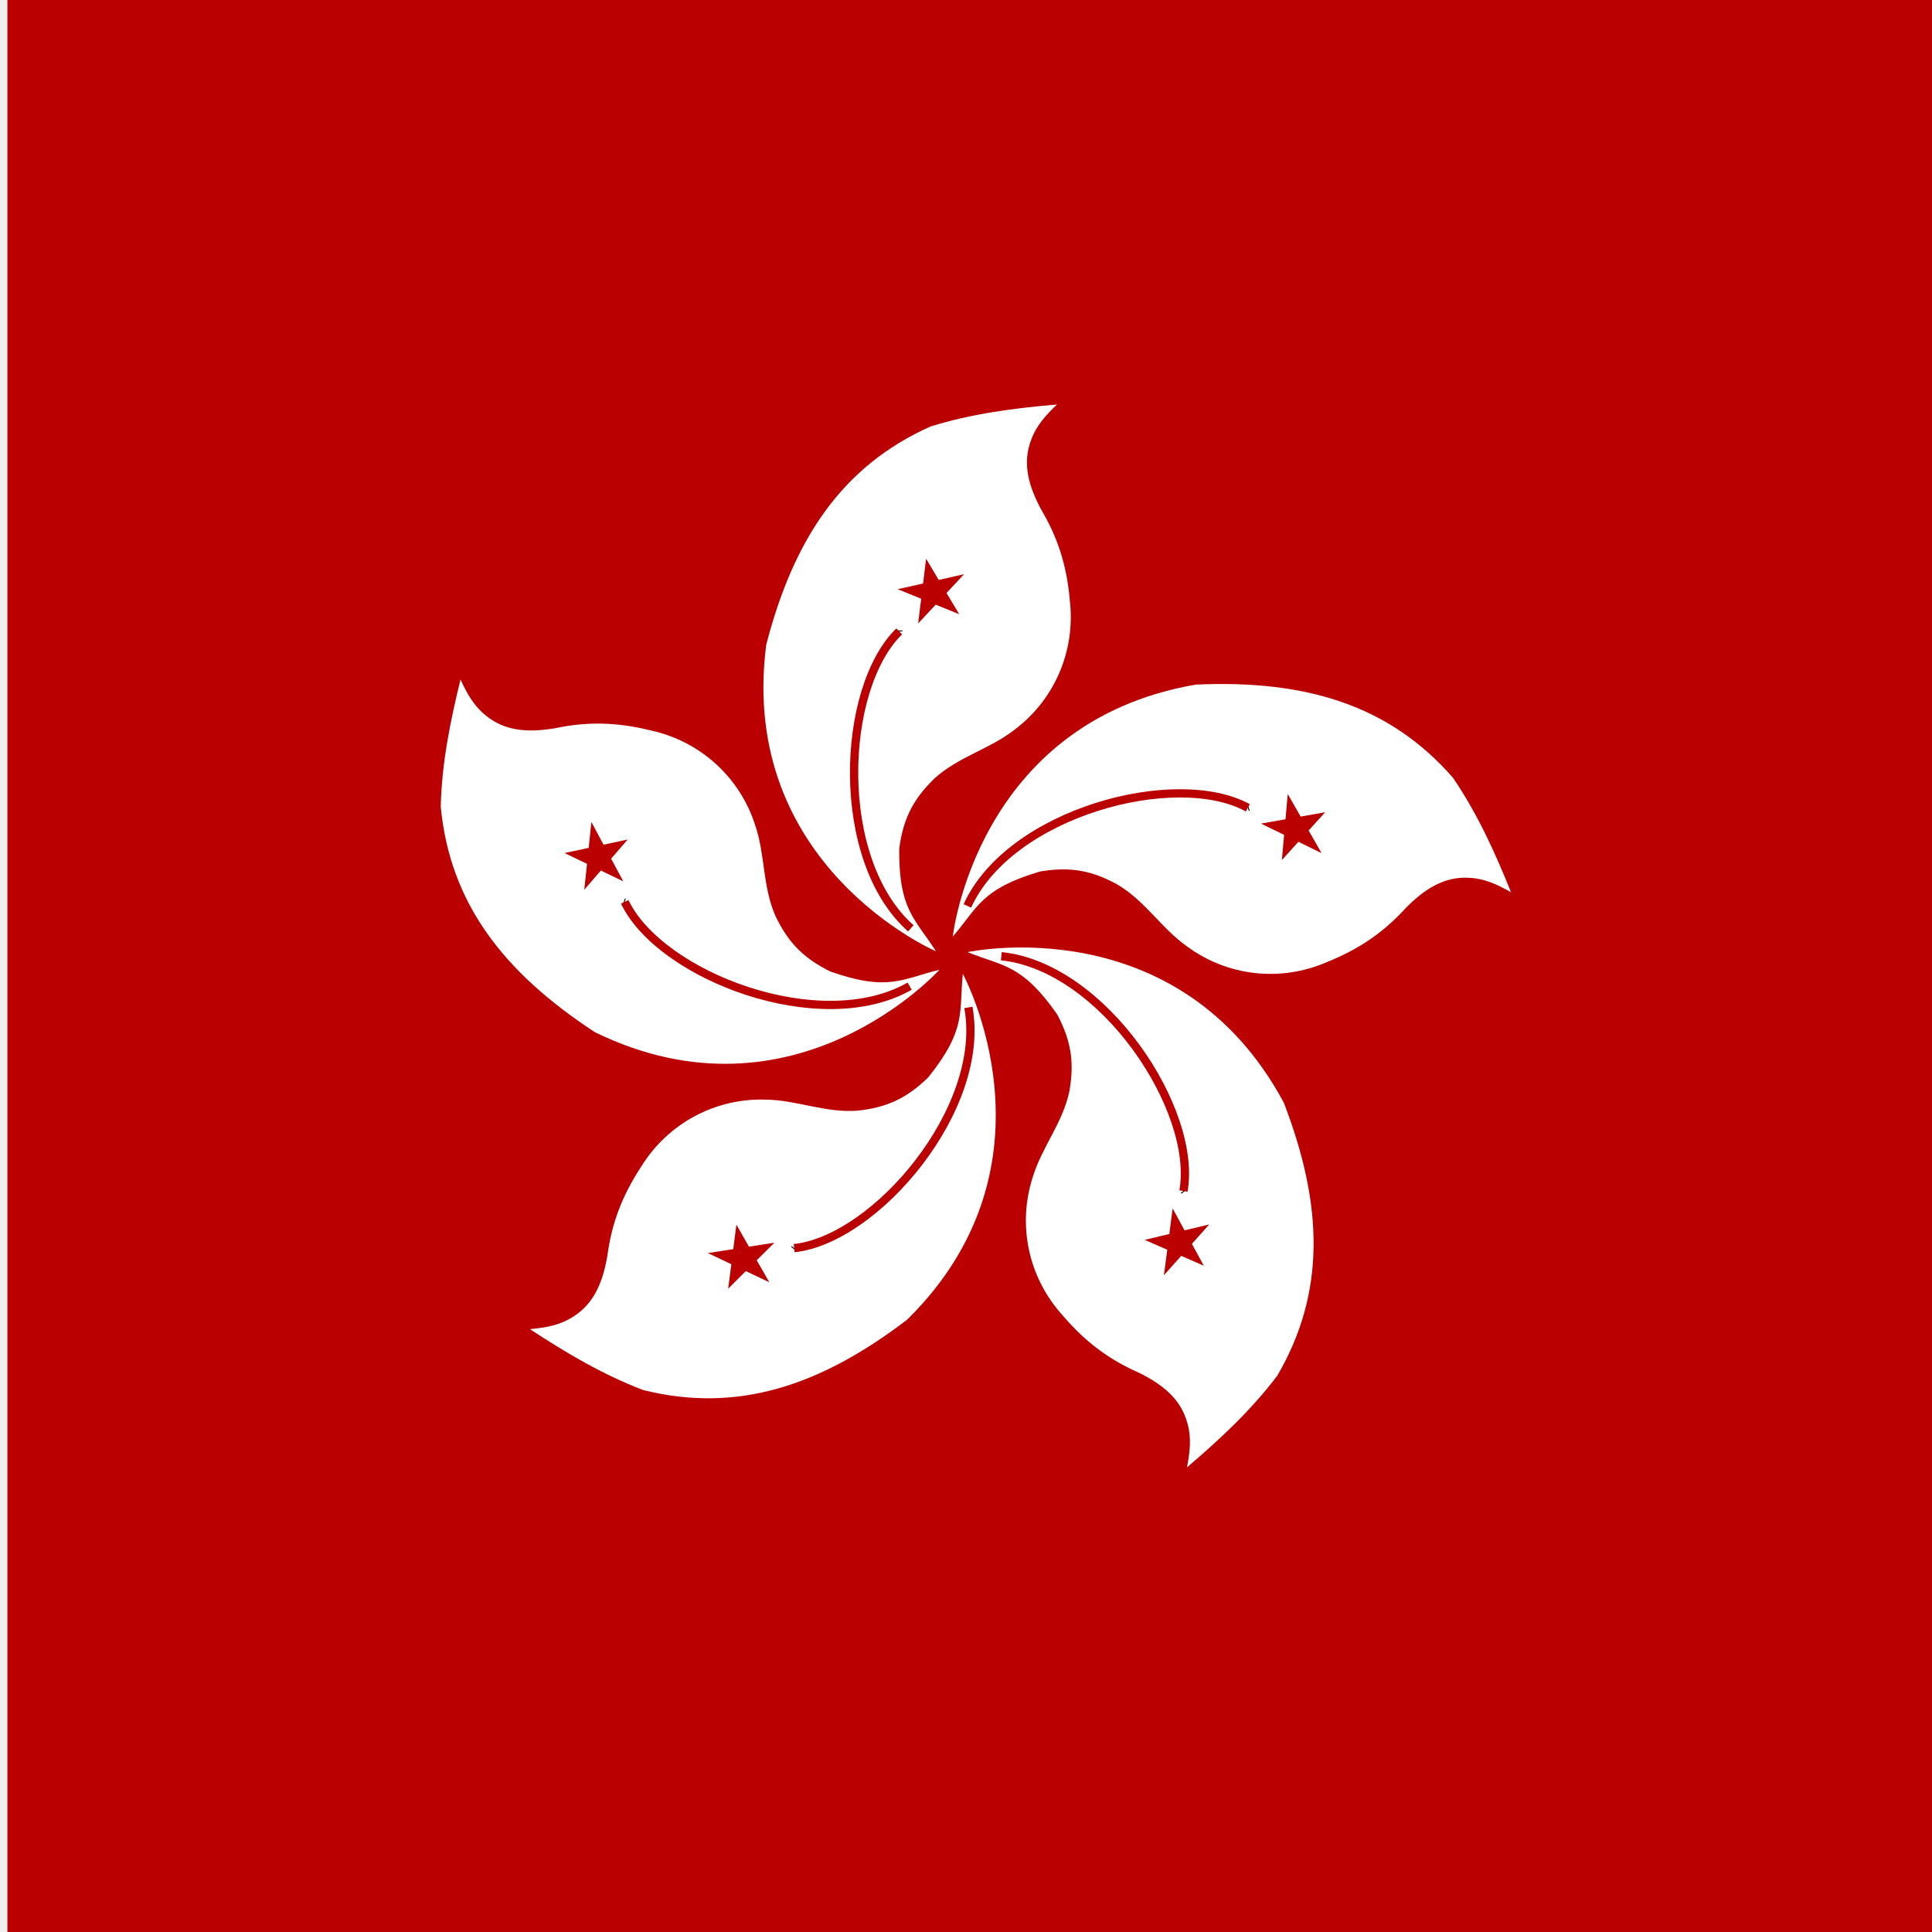
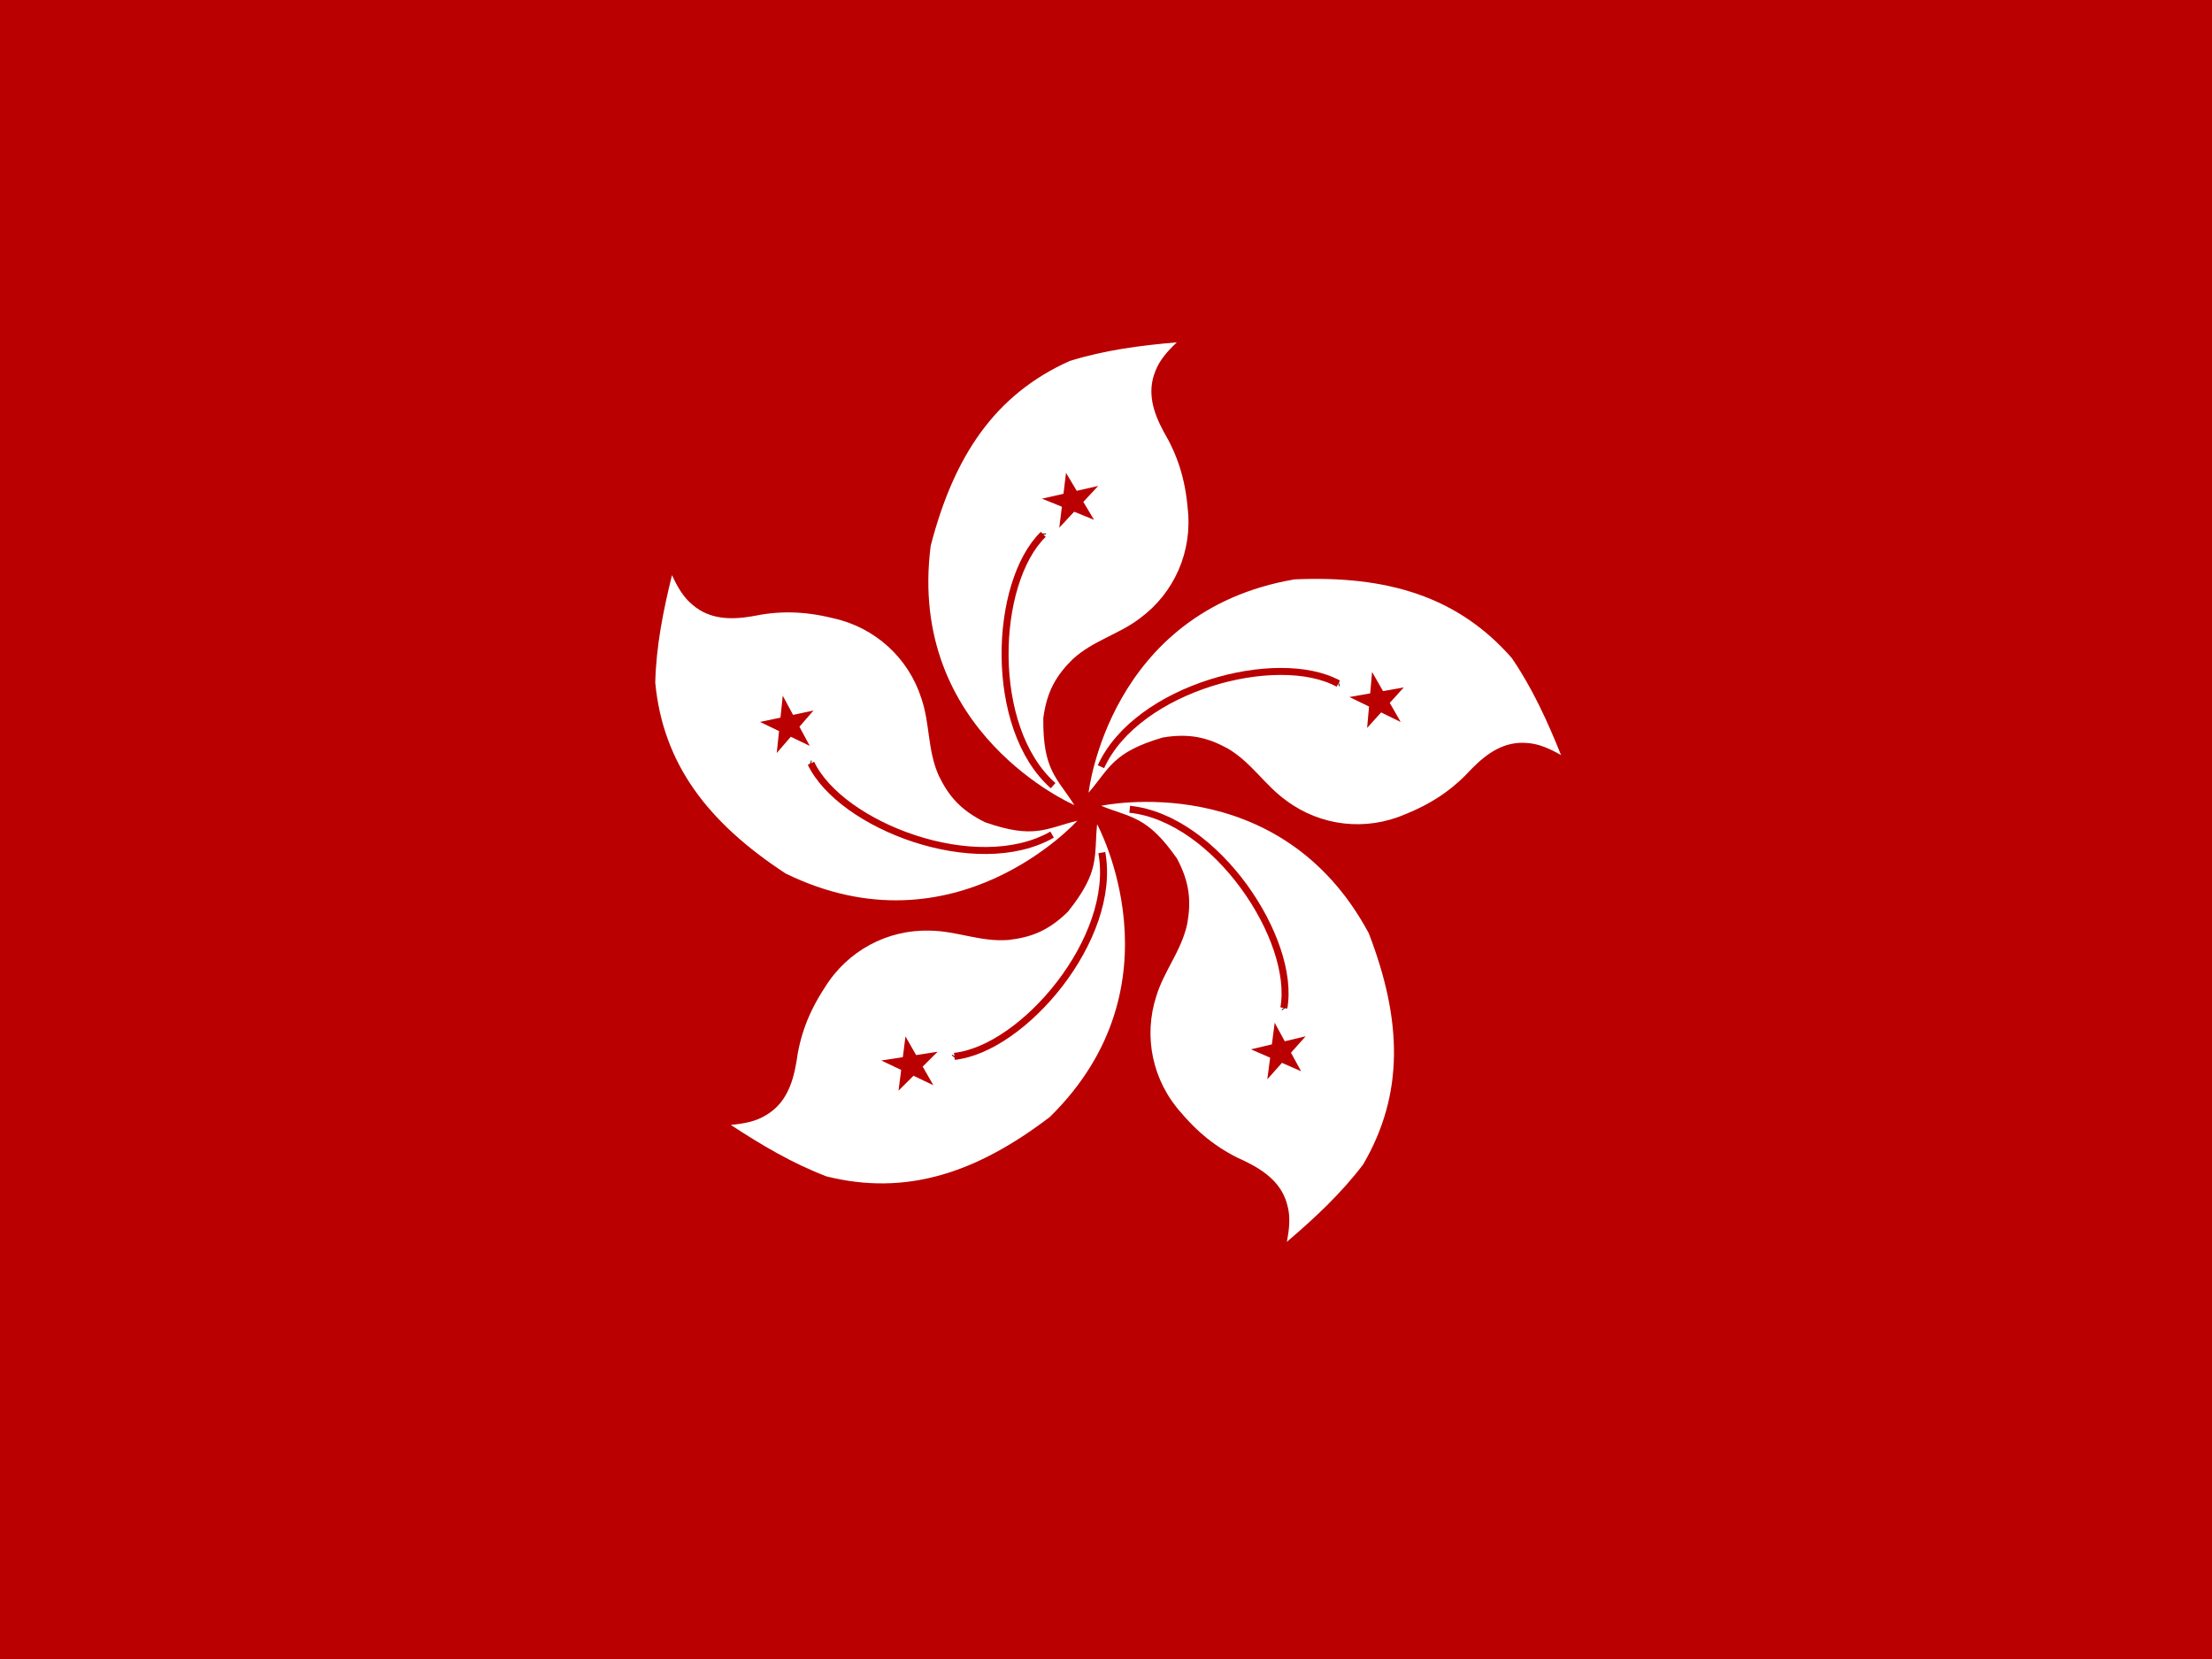
- <svg xmlns="http://www.w3.org/2000/svg" height="512" width="512" viewBox="0 0 512 512" id="flag-icon-css-hk">
+ <svg xmlns="http://www.w3.org/2000/svg" height="480" width="640" viewBox="0 0 640 480" id="flag-icon-css-hk">
  <defs>
    <clipPath id="a">
-       <path fill-opacity=".67" d="M164.85 0h744.09v744.09H164.85z" />
+       <path fill-opacity=".67" d="M-89.048 0h682.67v512h-682.67z" />
    </clipPath>
  </defs>
-   <g clip-path="url(#a)" transform="matrix(.7 0 0 .7 -113.43 0)">
-     <path fill-rule="evenodd" fill="#ba0000" d="M1063 744.094H0V.004h1063z" />
-     <path d="M516.372 360.137s-75.02-32.3-64.255-116c10.42-40.29 28.828-67.727 62.17-82.66 15.63-4.864 31.607-6.948 47.93-8.337-4.284 4.052-7.872 8.104-9.724 13.198-3.59 9.146-.927 17.945 3.82 26.743 6.02 10.19 9.606 20.724 10.765 34.385 2.2 19.218-6.02 37.743-21.186 48.973-9.61 7.41-20.954 9.956-30.217 18.407-7.177 7.063-11.576 14.126-13.197 26.396-.232 23.387 6.137 26.63 13.894 38.9z" fill-rule="evenodd" fill="#fff" />
-     <path d="M502.132 239.037v-.347" fill-rule="evenodd" stroke="#000" stroke-width="3.127" fill="#ba0000" />
-     <path d="M506.872 351.447c-29.18-25.82-26.63-90.76-4.4-112.41" stroke="#ba0000" stroke-width="3.127" fill="none" />
-     <path fill-rule="evenodd" fill="#ba0000" d="M501.898 223.064l9.61-2.165 1.144-9.37 4.78 8.03 9.608-2.18-6.657 7.127 4.794 8.02-8.894-3.622-6.646 7.136 1.16-9.365" />
-     <path d="M522.747 354.6s8.9-81.194 92.08-95.426c41.576-1.843 73.203 7.717 97.25 35.22 9.23 13.518 15.905 28.184 22.016 43.383-5.13-2.908-10.055-5.152-15.468-5.43-9.797-.752-17.43 4.372-24.45 11.488-7.977 8.74-17 15.258-29.72 20.37-17.73 7.732-37.85 5.302-53.032-5.907-9.9-7.018-15.66-17.117-26.454-23.498-8.857-4.792-16.9-6.928-29.105-4.883-22.428 6.63-23.662 13.67-33.12 24.683z" fill-rule="evenodd" fill="#fff" />
-     <path d="M634.36 305.5l.33-.103" fill-rule="evenodd" stroke="#000" stroke-width="3.127" fill="#ba0000" />
-     <path d="M528.272 342.97c16.137-35.466 78.974-52.056 106.187-37.146" stroke="#ba0000" stroke-width="3.127" fill="none" />
-     <path fill-rule="evenodd" fill="#ba0000" d="M649.563 300.594l4.886 8.556 9.29-1.652-6.275 6.923 4.9 8.548-8.765-4.276-6.264 6.933.857-9.565-8.77-4.263 9.295-1.635" />
-     <path d="M528.353 360.463s79.814-17.346 119.728 57.006c14.95 38.836 15.93 71.86-2.51 103.4-9.887 13.043-21.674 24.03-34.145 34.652 1.13-5.788 1.69-11.17.236-16.392-2.397-9.528-9.68-15.138-18.657-19.535-10.822-4.788-19.866-11.273-28.753-21.713-12.964-14.356-17.05-34.206-11.242-52.16 3.51-11.617 11.257-20.285 13.88-32.547 1.73-9.92 1.202-18.223-4.614-29.148-13.41-19.16-20.477-18.095-33.924-23.568z" fill-rule="evenodd" fill="#fff" />
-     <path d="M610.357 450.702l.202.282" fill-rule="evenodd" stroke="#000" stroke-width="3.127" fill="#ba0000" />
-     <path d="M541.134 362.008c38.754 4.038 74.442 58.352 68.946 88.892" stroke="#ba0000" stroke-width="3.127" fill="none" />
-     <path fill-rule="evenodd" fill="#ba0000" d="M619.836 463.56l-6.56 7.35 4.517 8.286-8.557-3.752-6.55 7.36 1.272-9.668-8.564-3.738 9.343-2.225 1.256-9.67 4.502 8.295" />
+   <g clip-path="url(#a)" transform="translate(83.48) scale(.94)">
+     <path fill-rule="evenodd" fill="#ba0000" d="M618 512h-731.43V0H618z" />
+     <path d="M241.874 247.803s-51.62-22.226-44.213-79.817c7.172-27.723 19.837-46.602 42.78-56.878 10.753-3.346 21.748-4.78 32.98-5.736-2.95 2.788-5.417 5.577-6.692 9.082-2.47 6.293-.638 12.347 2.628 18.4 4.142 7.01 6.61 14.26 7.408 23.66 1.513 13.223-4.142 25.97-14.578 33.697-6.612 5.1-14.418 6.852-20.792 12.667-4.938 4.86-7.965 9.72-9.08 18.162-.16 16.09 4.223 18.322 9.56 26.766z" fill-rule="evenodd" fill="#fff" />
+     <path d="M232.076 164.476v-.238" fill-rule="evenodd" stroke="#000" stroke-width="2.152" fill="#ba0000" />
+     <path d="M235.337 241.823c-20.078-17.766-18.323-62.45-3.027-77.347" stroke="#ba0000" stroke-width="2.152" fill="none" />
+     <path fill-rule="evenodd" fill="#ba0000" d="M244.634 154.48l3.3 5.518-6.12-2.493-4.574 4.91.8-6.445-6.126-2.484 6.614-1.49.787-6.446 3.29 5.525 6.61-1.5" />
+     <path d="M246.26 243.992s6.125-55.866 63.36-65.66c28.607-1.267 50.368 5.31 66.916 24.234 6.35 9.302 10.942 19.393 15.147 29.852-3.53-2.002-6.918-3.545-10.643-3.736-6.74-.518-11.992 3.008-16.824 7.904-5.488 6.015-11.696 10.498-20.45 14.015-12.2 5.323-26.044 3.65-36.49-4.063-6.81-4.828-10.774-11.777-18.2-16.168-6.095-3.298-11.63-4.768-20.028-3.36-15.432 4.562-16.28 9.406-22.79 16.983z" fill-rule="evenodd" fill="#fff" />
+     <path d="M323.06 210.208l.227-.07" fill-rule="evenodd" stroke="#000" stroke-width="2.152" fill="#ba0000" />
+     <path d="M250.062 235.99c11.104-24.402 54.34-35.818 73.066-25.56" stroke="#ba0000" stroke-width="2.152" fill="none" />
+     <path fill-rule="evenodd" fill="#ba0000" d="M336.298 219.285l-4.31 4.77.59-6.58-6.035-2.934 6.396-1.123.58-6.584 3.362 5.887 6.393-1.137-4.318 4.764 3.372 5.88" />
+     <path d="M250.118 248.027s54.92-11.935 82.382 39.225c10.287 26.723 10.962 49.447-1.727 71.148-6.803 8.975-14.914 16.535-23.495 23.844.777-3.983 1.164-7.687.162-11.28-1.65-6.555-6.66-10.415-12.838-13.44-7.446-3.296-13.67-7.758-19.784-14.94-8.92-9.88-11.732-23.538-7.736-35.892 2.415-7.993 7.747-13.957 9.55-22.394 1.192-6.826.828-12.54-3.174-20.057-9.227-13.183-14.09-12.45-23.342-16.215z" fill-rule="evenodd" fill="#fff" />
+     <path d="M306.543 310.12l.14.193" fill-rule="evenodd" stroke="#000" stroke-width="2.152" fill="#ba0000" />
+     <path d="M258.913 249.09c26.665 2.78 51.22 40.15 47.44 61.165" stroke="#ba0000" stroke-width="2.152" fill="none" />
+     <path fill-rule="evenodd" fill="#ba0000" d="M302.14 325.555l-5.893-2.572 6.43-1.53.864-6.654 3.098 5.706 6.428-1.54-4.515 5.058 3.11 5.7-5.888-2.58-4.507 5.064" />
    <g>
-       <path d="M526.556 368.693s39.062 71.732-21.09 130.92c-33.075 25.256-64.496 35.47-99.943 26.628-15.297-5.825-29.15-14.052-42.848-23.04 5.872-.54 11.196-1.512 15.798-4.375 8.472-4.977 11.81-13.543 13.51-23.394 1.556-11.73 5.24-22.23 12.764-33.692 10.137-16.474 28.04-25.97 46.905-25.438 12.134.106 22.63 5.108 35.134 4.18 10.007-1.124 17.828-3.963 26.68-12.613 14.623-18.25 11.616-24.735 13.092-39.177z" fill-rule="evenodd" fill="#fff" />
-       <path d="M462.977 472.74l-.214.273" fill-rule="evenodd" stroke="#000" stroke-width="3.127" fill="#ba0000" />
-       <path d="M528.662 381.395c7.008 38.327-35.098 87.833-65.952 91.135" stroke="#ba0000" stroke-width="3.127" fill="none" />
-       <path fill-rule="evenodd" fill="#ba0000" d="M453.298 485.45l-8.896-4.234-6.684 6.662 1.197-9.266-8.903-4.22 9.637-1.494 1.18-9.27 4.76 8.343 9.634-1.508-6.697 6.65" />
+       <path d="M248.88 253.69s26.88 49.358-14.51 90.083c-22.758 17.38-44.378 24.407-68.77 18.323-10.524-4.01-20.057-9.67-29.482-15.853 4.04-.373 7.704-1.042 10.87-3.012 5.83-3.423 8.127-9.317 9.297-16.095 1.07-8.072 3.605-15.298 8.782-23.184 6.975-11.335 19.295-17.87 32.275-17.503 8.35.074 15.57 3.515 24.175 2.877 6.885-.773 12.267-2.727 18.358-8.68 10.062-12.557 7.992-17.02 9.008-26.956z" fill-rule="evenodd" fill="#fff" />
+       <path d="M205.134 325.283l-.147.188" fill-rule="evenodd" stroke="#000" stroke-width="2.152" fill="#ba0000" />
+       <path d="M250.33 262.43c4.823 26.373-24.15 60.436-45.38 62.708" stroke="#ba0000" stroke-width="2.152" fill="none" />
+       <path fill-rule="evenodd" fill="#ba0000" d="M189.083 325.392l.813-6.378 3.275 5.74 6.63-1.04-4.61 4.577 3.284 5.737-6.12-2.912-4.6 4.584.824-6.377-6.127-2.902" />
    </g>
    <g>
-       <path d="M517.706 367.138s-54.677 60.677-130.488 23.61c-34.81-22.806-54.885-49.048-58.323-85.42.412-16.362 3.57-32.163 7.494-48.068 2.46 5.358 5.147 10.057 9.376 13.447 7.51 6.336 16.697 6.64 26.553 4.97 11.58-2.43 22.71-2.446 36.02.843 18.906 4.088 33.81 17.82 39.577 35.788 3.93 11.48 2.7 23.04 7.73 34.527 4.385 9.065 9.662 15.498 20.762 20.973 22.072 7.728 27.188 2.738 41.3-.67z" fill-rule="evenodd" fill="#fff" />
-       <path d="M398.446 341.743l-.328-.112" fill-rule="evenodd" stroke="#000" stroke-width="3.127" fill="#ba0000" />
-       <path d="M506.426 373.345c-33.82 19.345-94.504-3.92-107.87-31.924" stroke="#ba0000" stroke-width="3.127" fill="none" />
-       <path fill-rule="evenodd" fill="#ba0000" d="M383.244 336.836l1.036-9.797-8.505-4.092 9.138-1.95 1.02-9.798 4.613 8.593 9.135-1.965-6.286 7.26 4.625 8.585-8.5-4.107" />
+       <path d="M242.792 252.62s-37.622 41.75-89.786 16.245c-23.953-15.692-37.766-33.748-40.13-58.774.283-11.258 2.454-22.13 5.155-33.074 1.695 3.686 3.543 6.92 6.454 9.252 5.166 4.36 11.49 4.568 18.27 3.42 7.97-1.673 15.627-1.683 24.785.58 13.008 2.813 23.264 12.26 27.232 24.625 2.705 7.9 1.858 15.854 5.32 23.757 3.016 6.237 6.647 10.664 14.284 14.43 15.188 5.32 18.71 1.885 28.42-.46z" fill-rule="evenodd" fill="#fff" />
+       <path d="M160.732 235.146l-.226-.076" fill-rule="evenodd" stroke="#000" stroke-width="2.152" fill="#ba0000" />
+       <path d="M235.03 256.89c-23.27 13.312-65.026-2.696-74.223-21.965" stroke="#ba0000" stroke-width="2.152" fill="none" />
+       <path fill-rule="evenodd" fill="#ba0000" d="M155.296 220.043l6.286-1.352-4.327 4.997 3.183 5.907-5.847-2.826-4.32 5.002.714-6.74-5.852-2.816 6.288-1.34.702-6.744" />
    </g>
  </g>
</svg>
